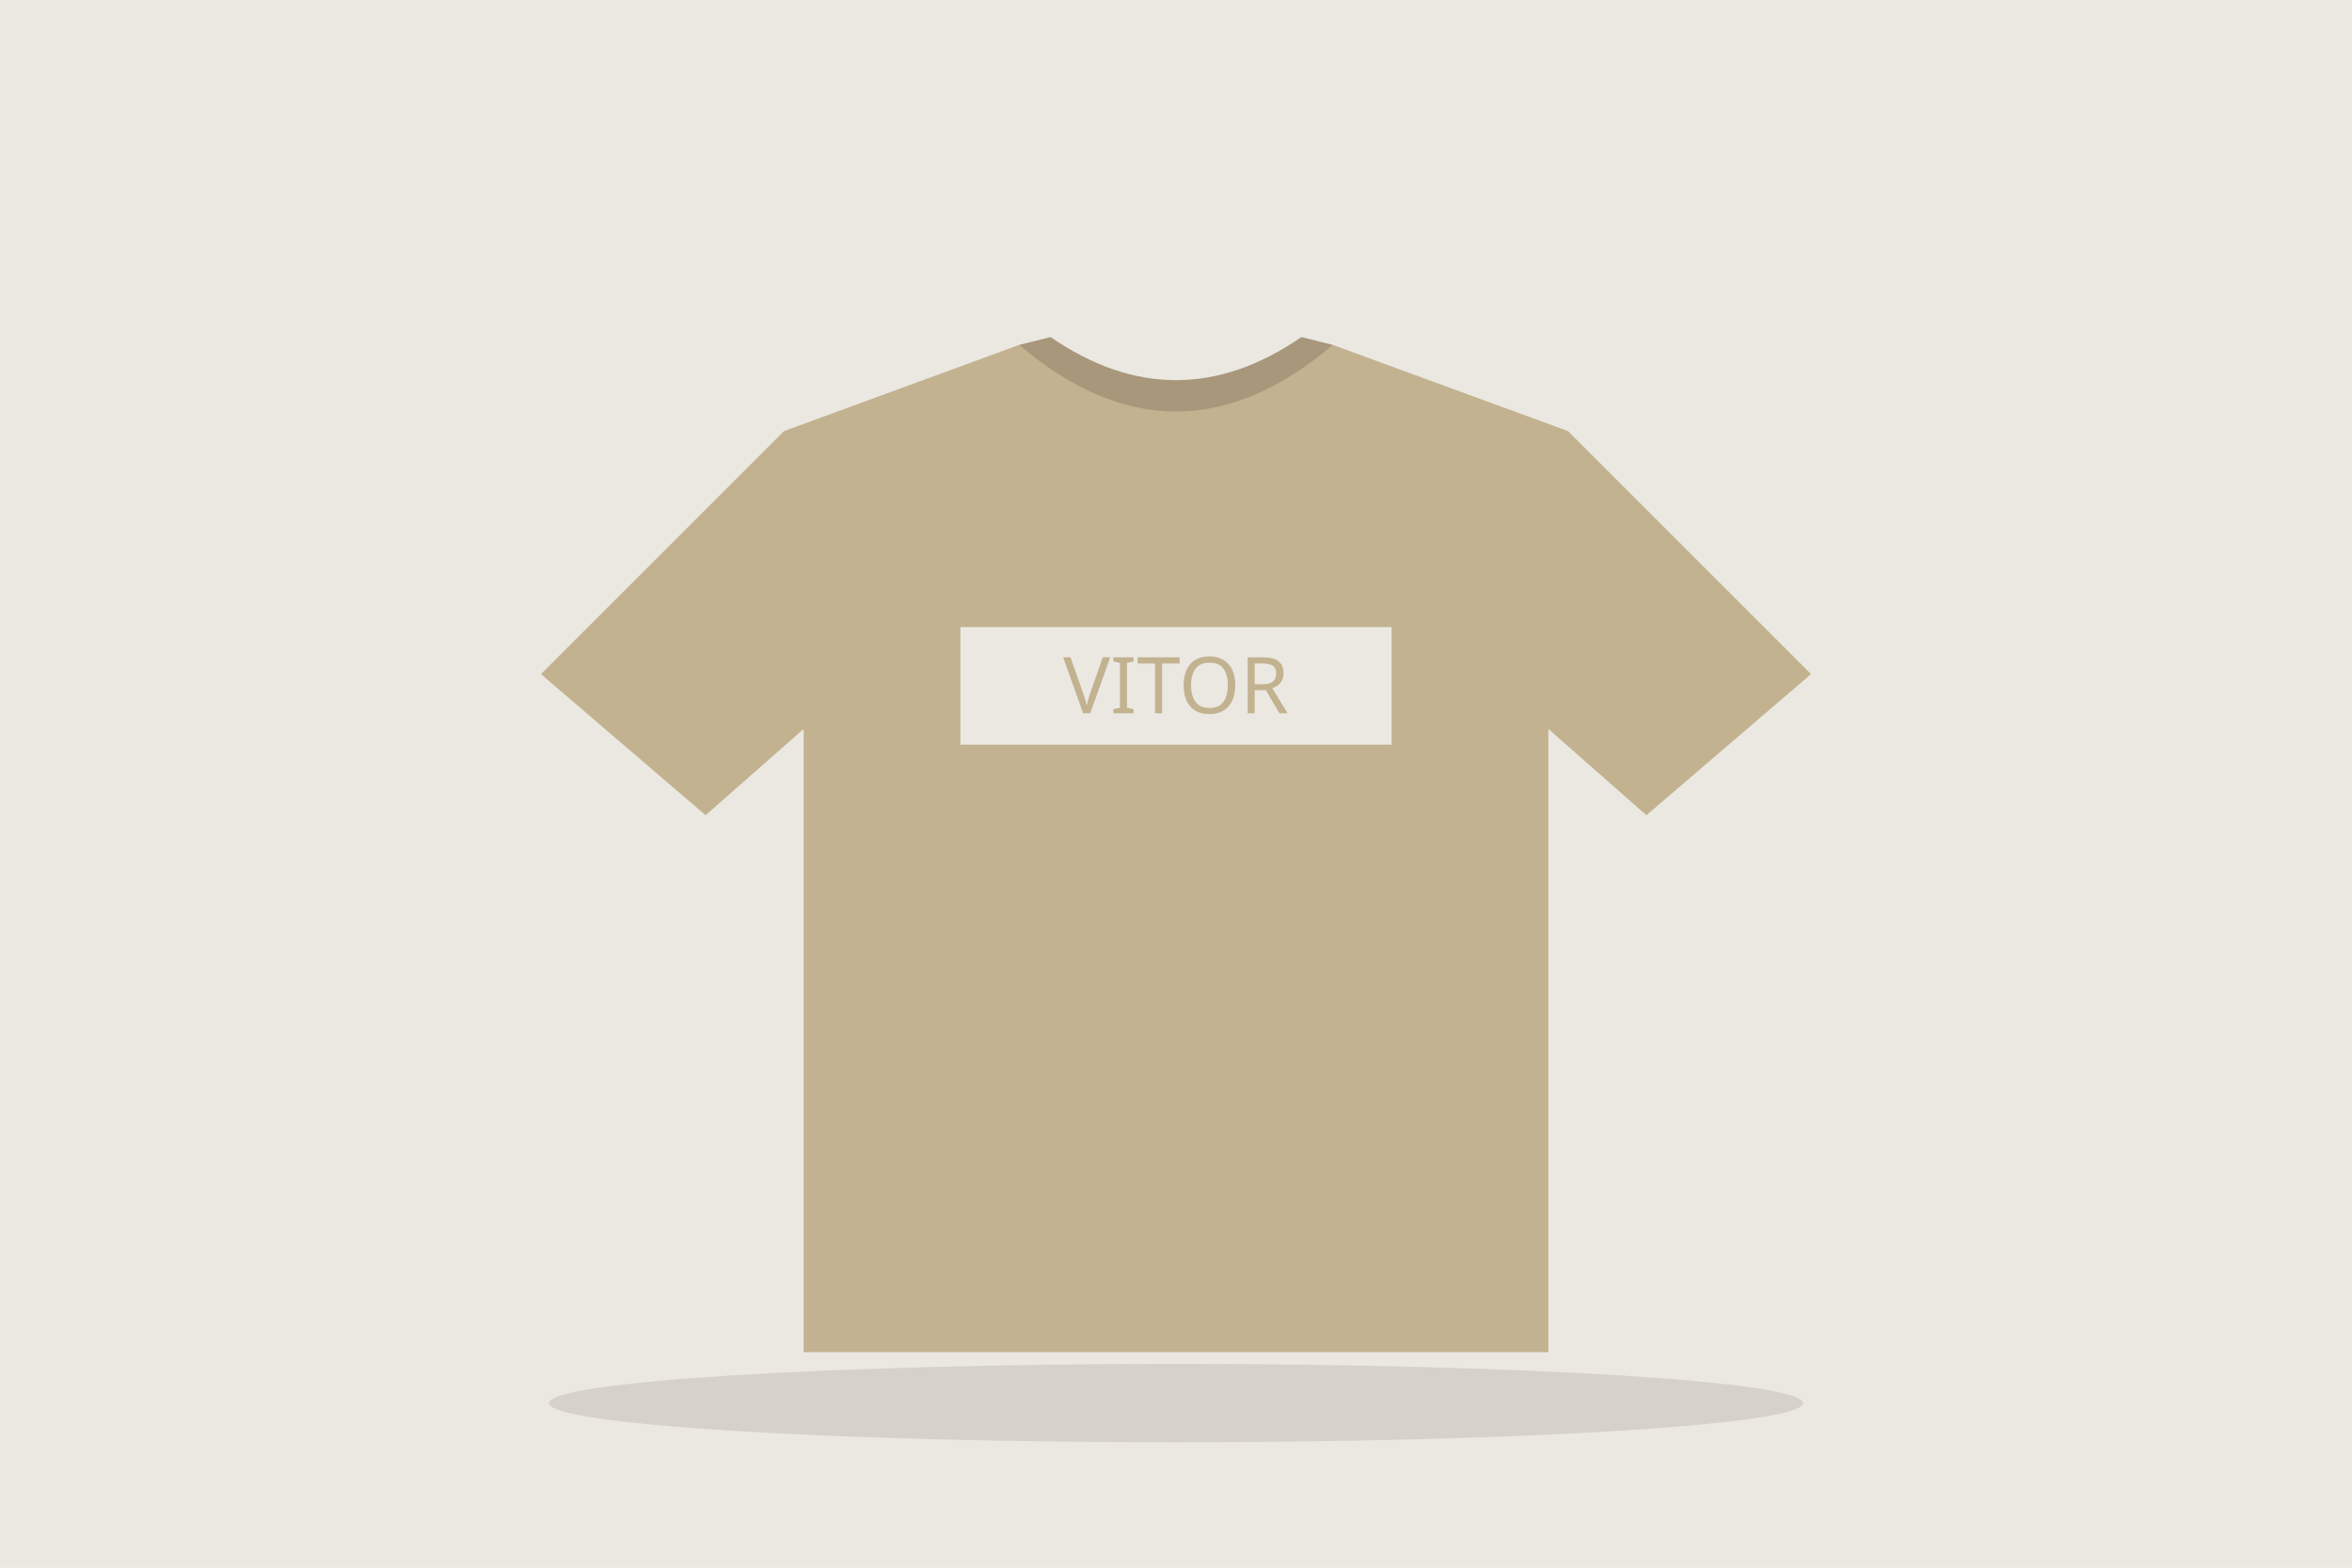
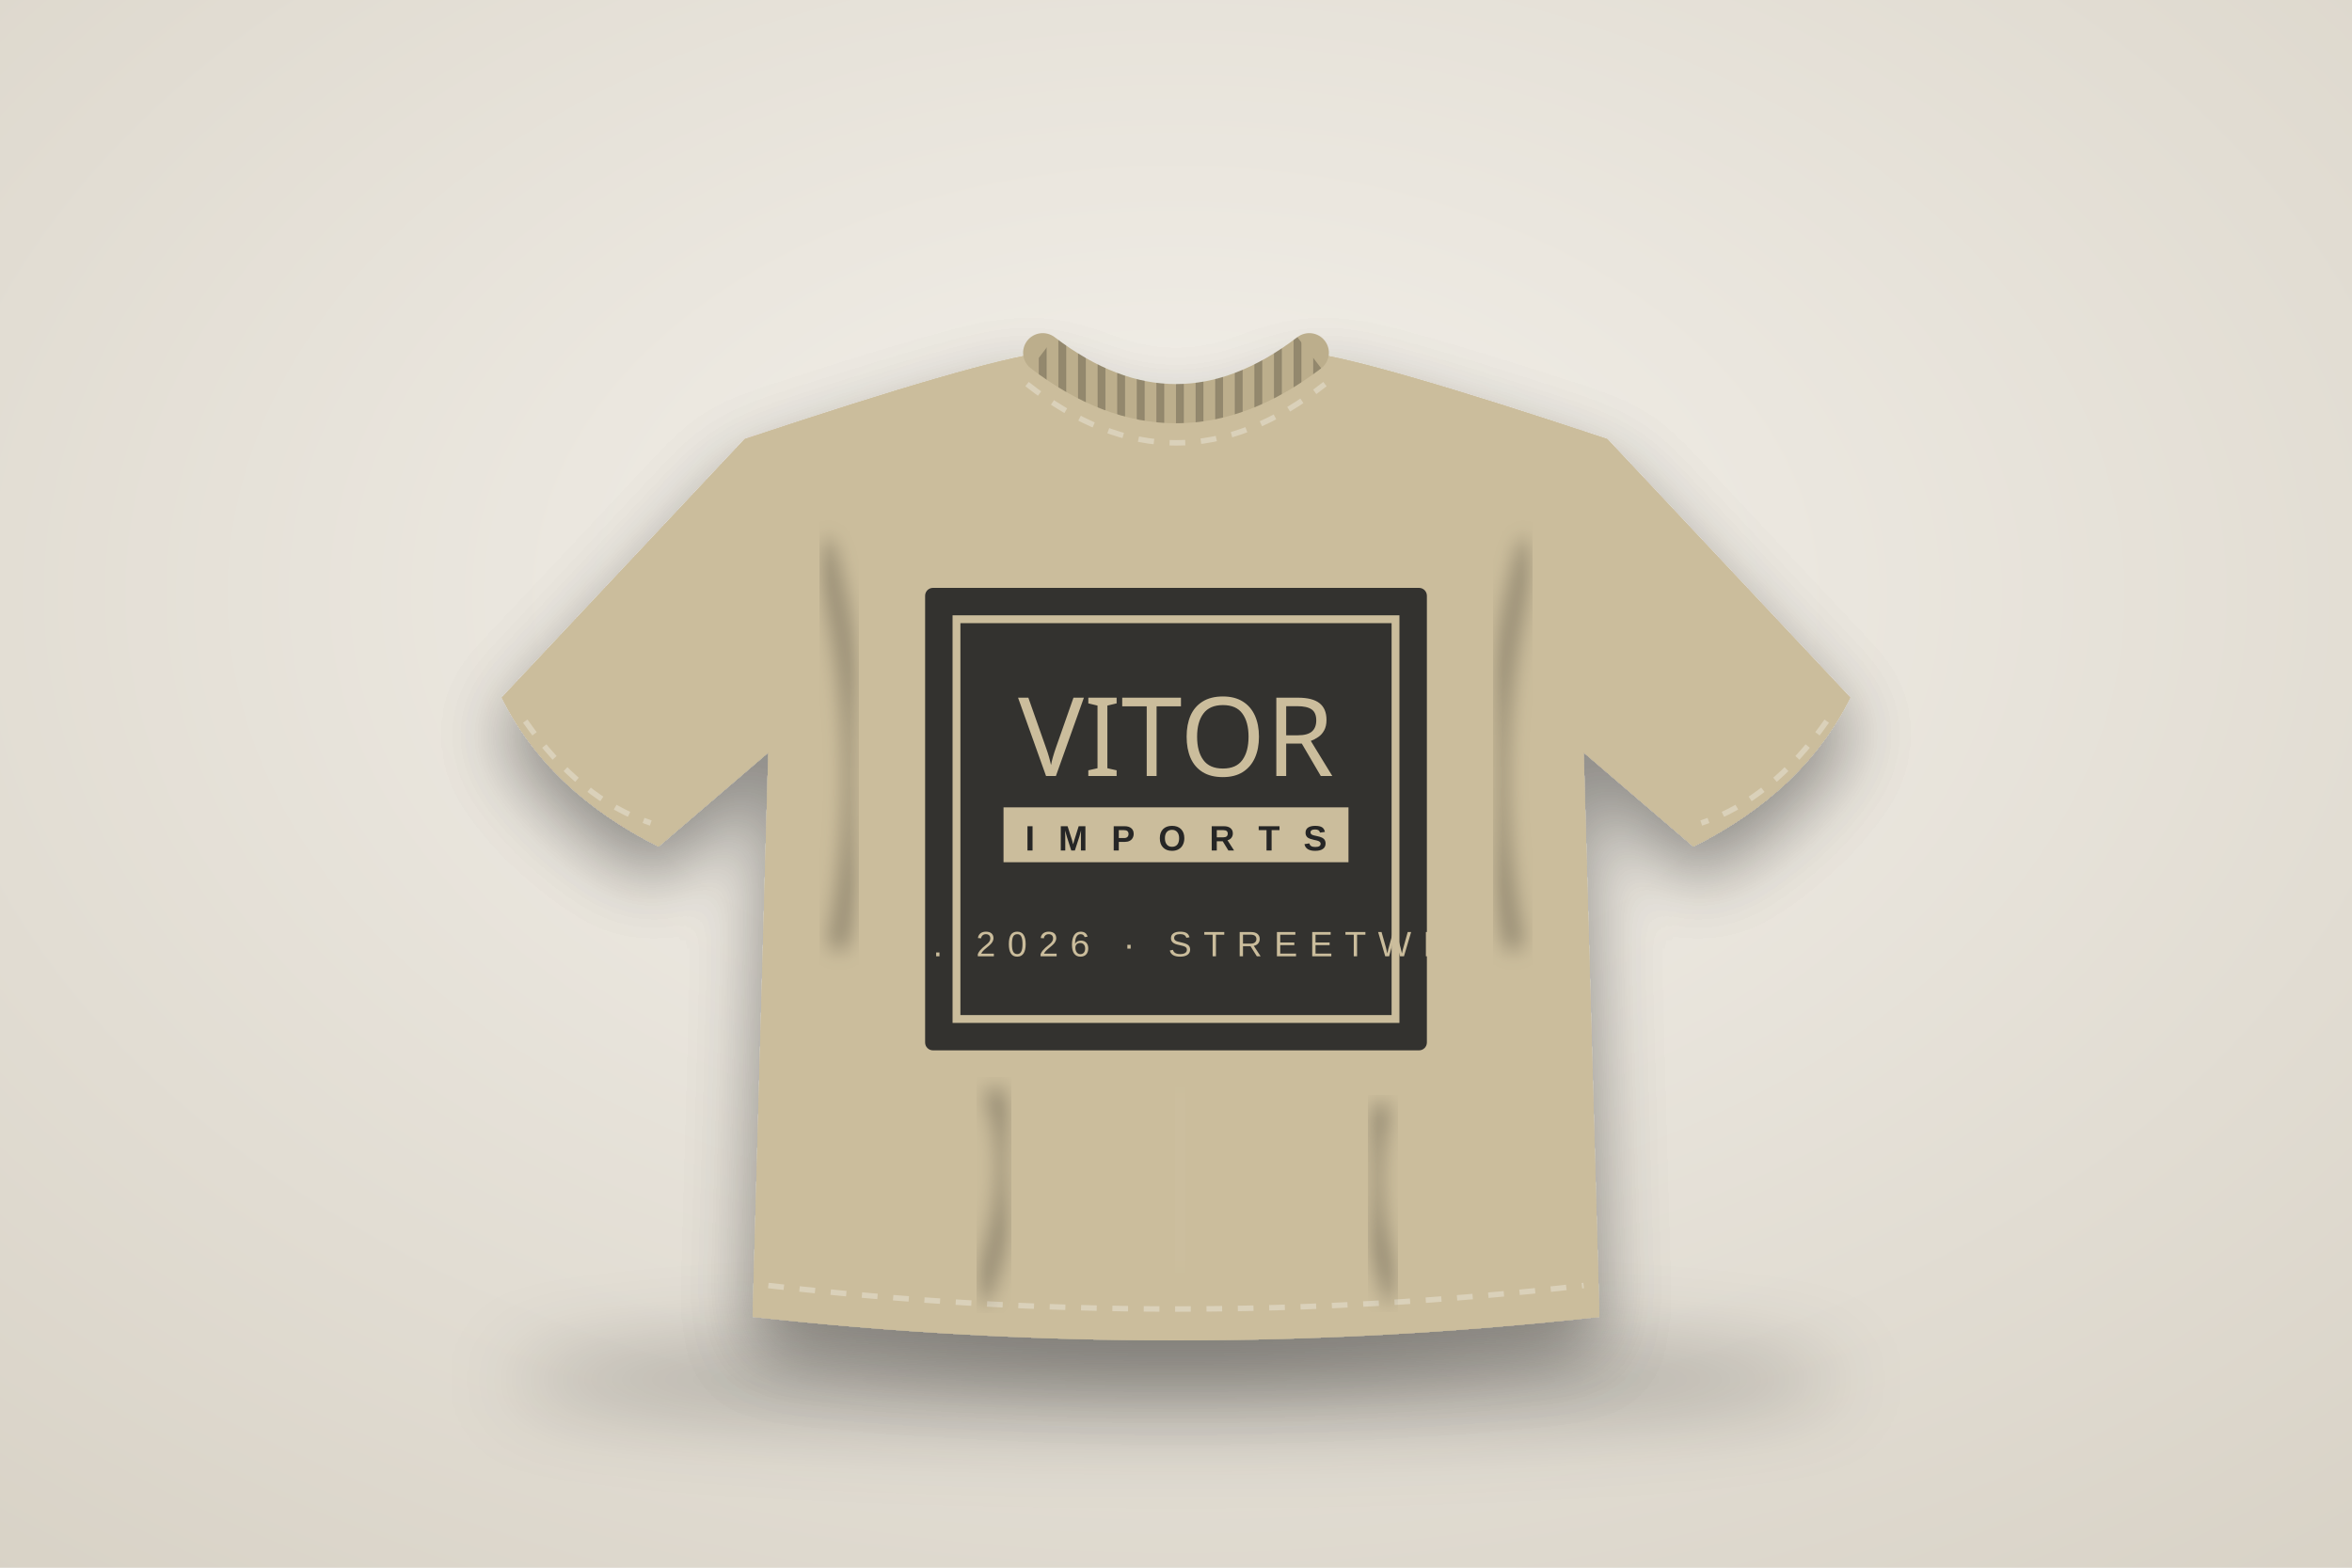
<svg xmlns="http://www.w3.org/2000/svg" viewBox="0 0 600 400">
-   <rect width="600" height="400" fill="#ebe8e2" />
-   <ellipse cx="300" cy="358" rx="160" ry="10" fill="#d6d2ca" />
-   <path d="M200 110 L260 88 Q300 116 340 88 L400 110 L462 172 L420 208 L395 186 L395 345 L205 345 L205 186 L180 208 L138 172 Z" fill="#c2b28f" />
-   <path d="M260 88 Q300 122 340 88 L332 86 Q300 108 268 86 Z" fill="#a8977a" />
-   <rect x="245" y="160" width="110" height="30" fill="#ebe8e2" />
-   <text x="300" y="182" text-anchor="middle" font-family="Arial Black, Impact, sans-serif" font-size="20" fill="#c2b28f">VITOR</text>
+   <defs>
+     <radialGradient id="bg" cx="50%" cy="38%" r="80%">
+       <stop offset="0" stop-color="#f4f1eb" />
+       <stop offset="1" stop-color="#d8d2c6" />
+     </radialGradient>
+     <linearGradient id="volX" x1="0" x2="1" y1="0" y2="0">
+       <stop offset="0" stop-color="#000" stop-opacity=".34" />
+       <stop offset=".3" stop-color="#fff" stop-opacity=".07" />
+       <stop offset=".55" stop-color="#fff" stop-opacity=".1" />
+       <stop offset="1" stop-color="#000" stop-opacity=".36" />
+     </linearGradient>
+     <linearGradient id="volY" x1="0" x2="0" y1="0" y2="1">
+       <stop offset="0" stop-color="#fff" stop-opacity=".12" />
+       <stop offset=".6" stop-color="#000" stop-opacity="0" />
+       <stop offset="1" stop-color="#000" stop-opacity=".3" />
+     </linearGradient>
+     <linearGradient id="puff" x1="0" x2="0" y1="0" y2="1">
+       <stop offset="0" stop-color="#fff" stop-opacity=".22" />
+       <stop offset=".45" stop-color="#fff" stop-opacity=".04" />
+       <stop offset="1" stop-color="#000" stop-opacity=".42" />
+     </linearGradient>
+     <pattern id="rib" width="5" height="10" patternUnits="userSpaceOnUse">
+       <rect width="2" height="10" fill="#000" opacity=".22" />
+     </pattern>
+     <filter id="soft" x="-10%" y="-10%" width="120%" height="120%">
+       <feGaussianBlur stdDeviation="2.5" />
+     </filter>
+     <filter id="floor" x="-30%" y="-200%" width="160%" height="500%">
+       <feGaussianBlur stdDeviation="10" />
+     </filter>
+     <filter id="drop" x="-20%" y="-20%" width="140%" height="150%">
+       <feDropShadow dx="0" dy="8" stdDeviation="9" flood-color="#000" flood-opacity=".22" />
+     </filter>
+   </defs>
+   <rect width="600" height="400" fill="url(#bg)" />
+   <ellipse cx="300" cy="352" rx="170" ry="12" fill="#000" opacity=".22" filter="url(#floor)" />
+   <path id="tb" d="M190 112 Q250 92 266 90 Q300 110 334 90 Q350 92 410 112 L472 178 Q460 202 432 216 L404 192 L408 336 Q300 348 192 336 L196 192 L168 216 Q140 202 128 178 Z" fill="#cbbd9c" filter="url(#drop)" />
+   <use href="#tb" fill="url(#volX)" />
+   <path d="M266 90 Q300 116 334 90" fill="none" stroke="#bcae8c" stroke-width="10" stroke-linecap="round" />
+   <path d="M266 90 Q300 116 334 90" fill="none" stroke="url(#rib)" stroke-width="10" />
+   <path d="M262 98 Q300 128 338 98" fill="none" stroke="#fff" stroke-opacity=".3" stroke-width="1.4" stroke-dasharray="4 4" />
+   <path d="M134 184 Q148 204 166 210" fill="none" stroke="#fff" stroke-opacity=".3" stroke-width="1.4" stroke-dasharray="4 4" />
+   <path d="M466 184 Q452 204 434 210" fill="none" stroke="#fff" stroke-opacity=".3" stroke-width="1.4" stroke-dasharray="4 4" />
+   <path d="M196 328 Q300 340 404 328" fill="none" stroke="#fff" stroke-opacity=".3" stroke-width="1.4" stroke-dasharray="4 4" />
+   <rect x="236" y="150" width="128" height="118" rx="2" fill="#262626" opacity=".92" />
+   <rect x="244" y="158" width="112" height="102" fill="none" stroke="#cbbd9c" stroke-width="2" />
+   <text x="300" y="198" text-anchor="middle" font-family="'Arial Black', Impact, sans-serif" font-size="28" fill="#cbbd9c">VITOR</text>
+   <rect x="256" y="206" width="88" height="14" fill="#cbbd9c" />
+   <text x="300" y="217" text-anchor="middle" font-family="Arial, sans-serif" font-weight="bold" font-size="9" letter-spacing="6" fill="#262626">IMPORTS</text>
+   <text x="300" y="244" text-anchor="middle" font-family="Arial, sans-serif" font-size="9" letter-spacing="3" fill="#cbbd9c">EST. 2026 · STREETWEAR</text>
+   <path d="M210 140 Q224 190 214 240" fill="none" stroke="#000" stroke-opacity=".28" stroke-width="5" stroke-linecap="round" filter="url(#soft)" />
+   <path d="M390 140 Q376 190 386 240" fill="none" stroke="#000" stroke-opacity=".28" stroke-width="5" stroke-linecap="round" filter="url(#soft)" />
+   <path d="M250 330 Q262 300 254 280" fill="none" stroke="#000" stroke-opacity=".28" stroke-width="5" stroke-linecap="round" filter="url(#soft)" />
+   <path d="M356 330 Q346 306 352 284" fill="none" stroke="#000" stroke-opacity=".28" stroke-width="5" stroke-linecap="round" filter="url(#soft)" />
+   <path d="M300 280 Q304 300 300 322" fill="none" stroke="#fff" stroke-opacity=".12" stroke-width="4" stroke-linecap="round" filter="url(#soft)" />
</svg>
